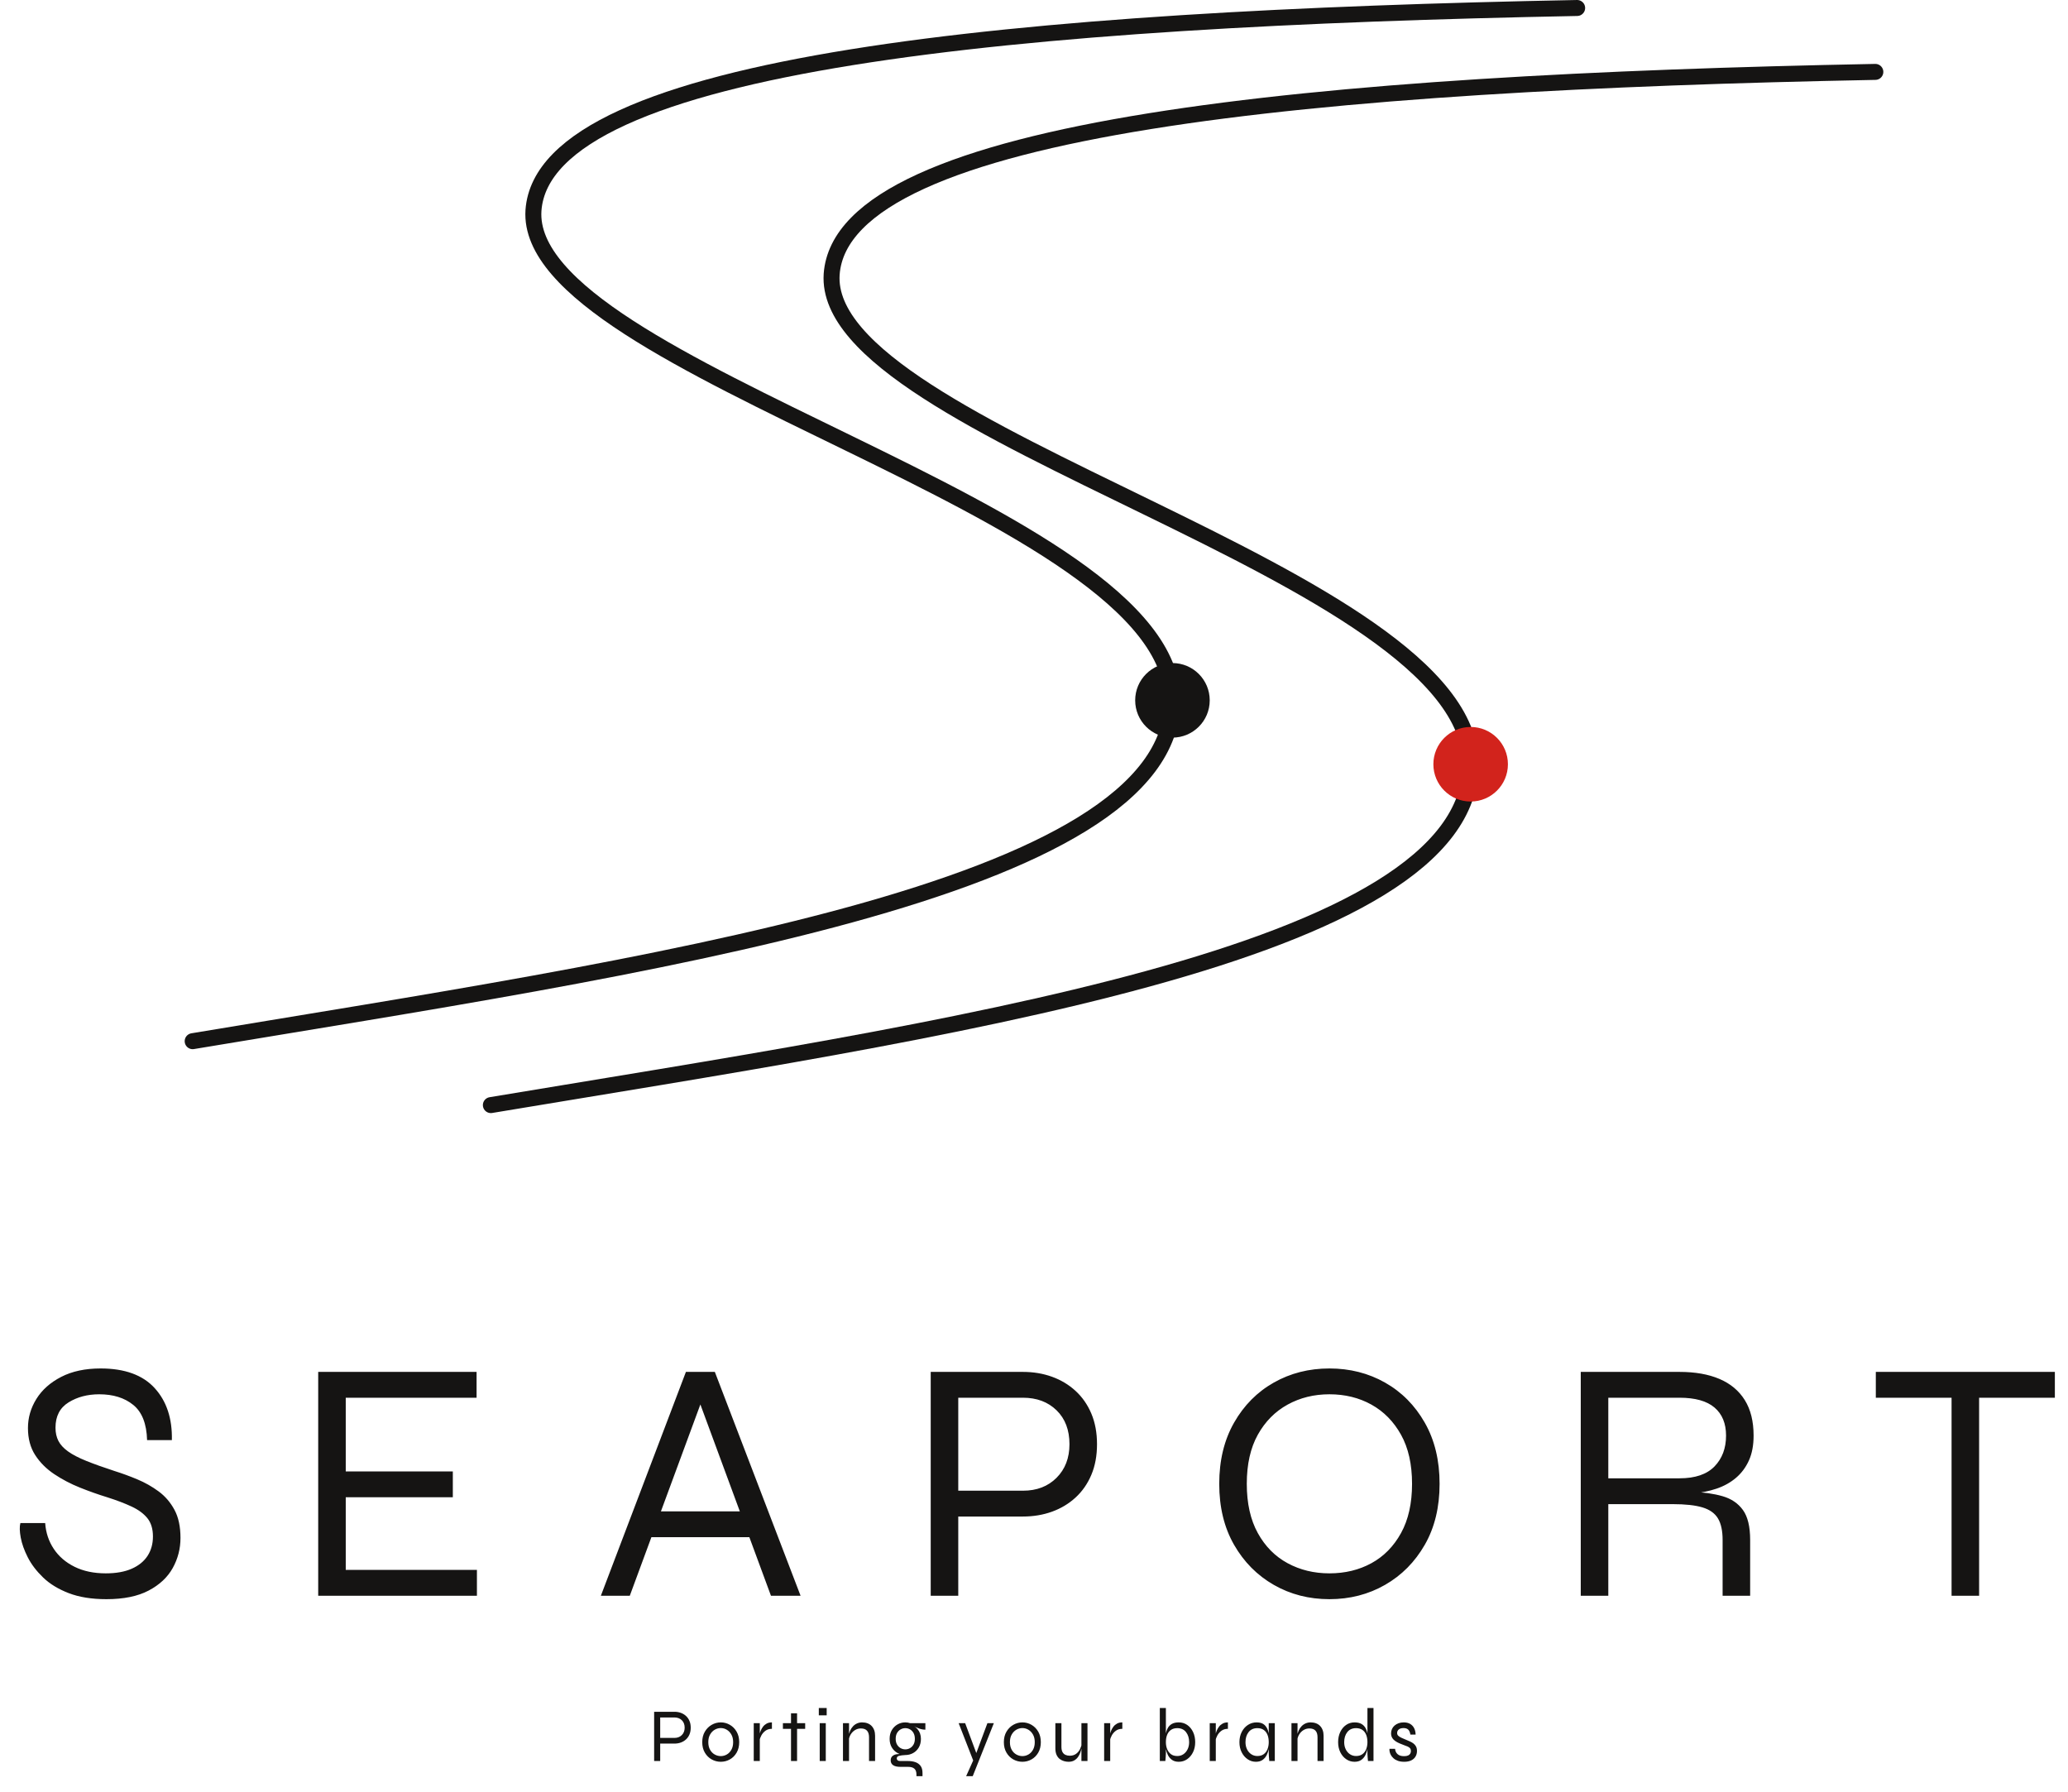
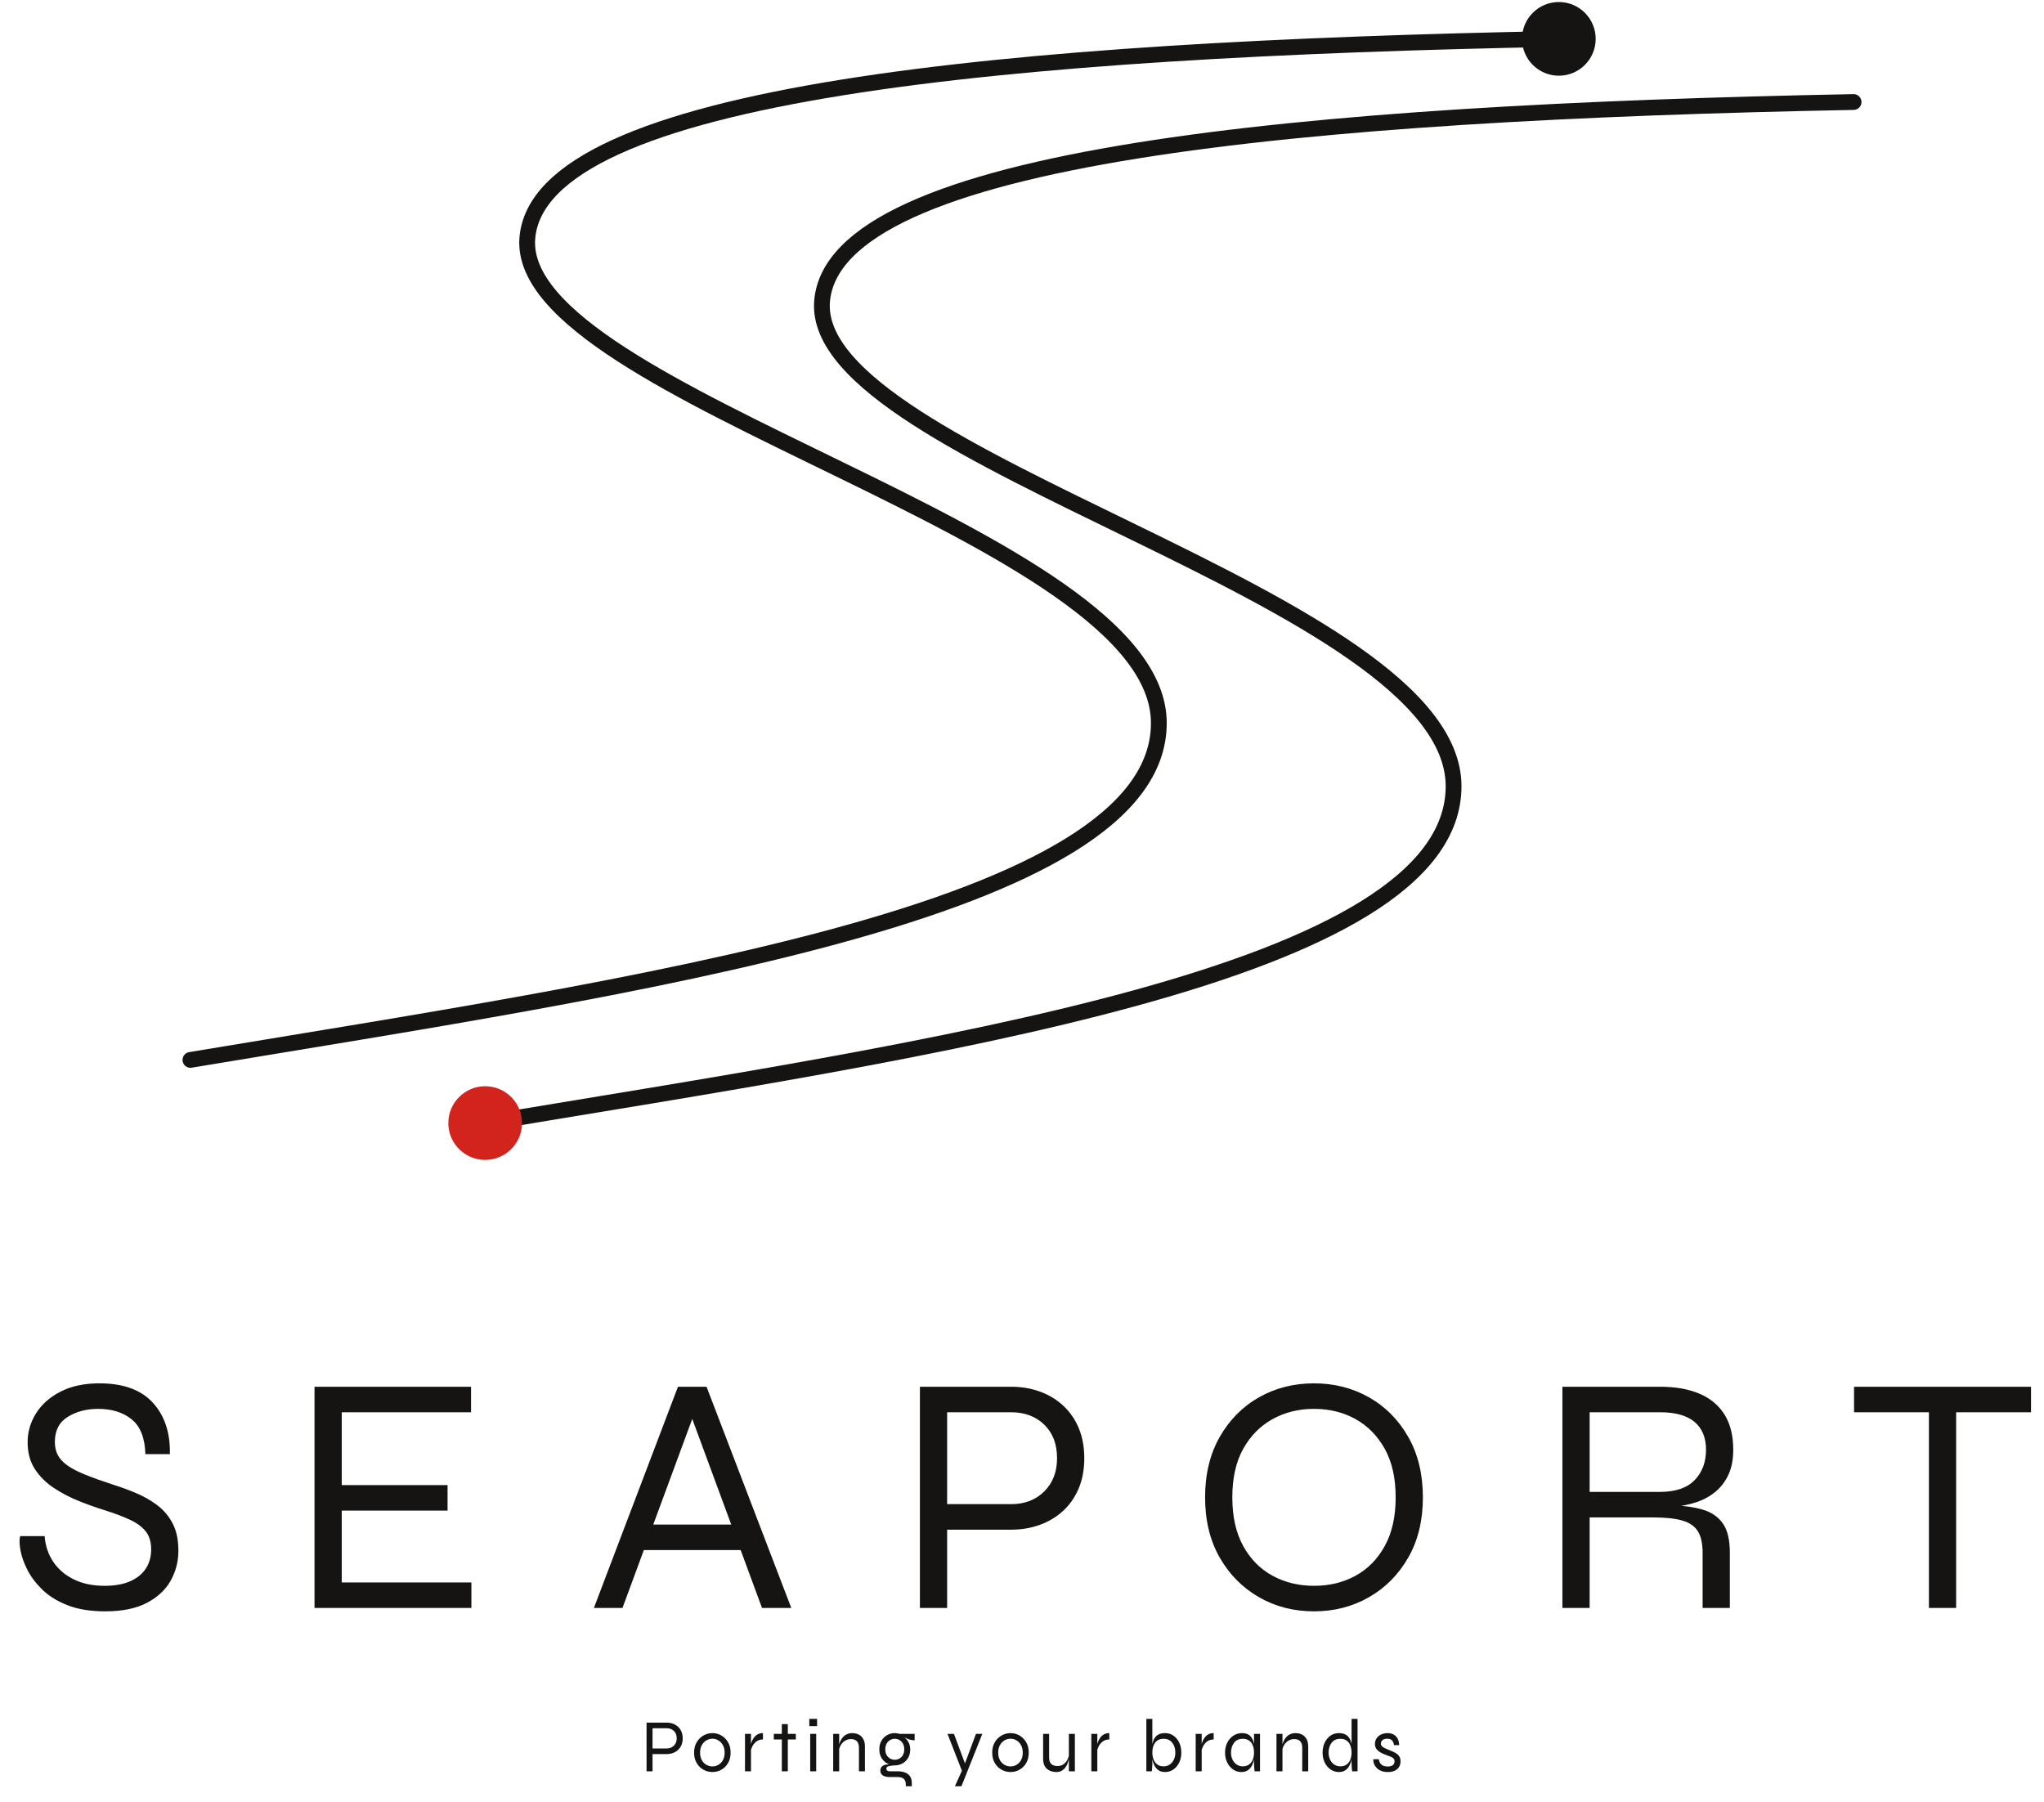
- <svg xmlns="http://www.w3.org/2000/svg" viewBox="0 0 1007.78 873.01" width="1007.78" height="873.01">
+ <svg xmlns="http://www.w3.org/2000/svg" viewBox="0.00 -15.27 1007.78 888.28" width="1007.78" height="888.28">
  <g transform="translate(93.892,3.892) scale(2.59494) translate(-40,-20)">
    <g fill="none" stroke="#151413" stroke-width="3.0" stroke-linecap="round">
      <path d="M300,20 C196,22 106,30 104,58 C102,88 224,114 224,150 C224,186 124,200 40,214" />
      <path transform="translate(56,12)" d="M300,20 C196,22 106,30 104,58 C102,88 224,114 224,150 C224,186 124,200 40,214" />
    </g>
-     <circle cx="224" cy="150" r="7.0" fill="#151413" />
-     <circle cx="280" cy="162" r="7.0" fill="#D2231C" />
+     <circle cx="300" cy="20" r="7.0" fill="#151413" />
+     <circle cx="96" cy="226" r="7.0" fill="#D2231C" />
  </g>
  <path d="M9.933 742.107H22.013Q22.517 749.154 26.208 754.691Q29.899 760.228 36.359 763.416Q42.819 766.604 51.543 766.604Q59.094 766.604 64.211 764.339Q69.329 762.074 71.929 758.047Q74.53 754.02 74.53 748.651Q74.53 743.114 71.845 739.758Q69.161 736.402 64.127 734.053Q59.094 731.704 52.215 729.523Q45.671 727.51 38.96 724.825Q32.248 722.141 26.46 718.282Q20.671 714.423 17.147 708.97Q13.624 703.516 13.624 695.798Q13.624 688.248 17.735 681.621Q21.845 674.993 29.815 670.882Q37.785 666.772 49.027 666.772Q66.644 666.772 75.369 676.335Q84.094 685.899 83.758 701.671H71.678Q71.342 689.758 64.966 684.557Q58.59 679.355 48.355 679.355Q39.798 679.355 33.423 683.298Q27.047 687.241 27.047 695.631Q27.047 699.322 28.473 702.09Q29.899 704.859 33.171 707.208Q36.443 709.557 42.064 711.822Q47.684 714.087 55.906 716.772Q61.275 718.449 66.896 720.798Q72.517 723.147 77.298 726.671Q82.08 730.194 85.017 735.647Q87.953 741.1 87.953 749.322Q87.953 757.208 84.178 764.003Q80.402 770.798 72.433 774.993Q64.463 779.188 51.879 779.188Q41.141 779.188 33.506 776.251Q25.872 773.315 21.006 768.617Q16.141 763.919 13.54 758.802Q10.939 753.684 10.1 749.154Q9.262 744.624 9.933 742.107ZM168.49 729.523V764.926H232.416V777.51H155.067V668.449H232.248V681.033H168.49V716.939H220.671V729.523ZM314.966 748.986V736.402H367.315V748.986ZM292.819 777.51 334.262 668.449H348.355L390.134 777.51H375.704L339.295 678.852H343.322L306.913 777.51ZM464.295 738.919V726.335H498.523Q508.59 726.335 514.882 720.043Q521.174 713.751 521.174 703.684Q521.174 693.282 514.882 687.157Q508.59 681.033 498.523 681.033H466.98V777.51H453.557V668.449H498.523Q506.074 668.449 512.617 670.798Q519.161 673.147 524.111 677.678Q529.06 682.208 531.829 688.751Q534.597 695.295 534.597 703.684Q534.597 712.074 531.829 718.617Q529.06 725.161 524.111 729.691Q519.161 734.221 512.617 736.57Q506.074 738.919 498.523 738.919ZM647.852 779.188Q632.919 779.188 620.755 772.225Q608.59 765.261 601.376 752.678Q594.161 740.094 594.161 722.98Q594.161 705.865 601.376 693.198Q608.59 680.53 620.755 673.651Q632.919 666.772 647.852 666.772Q662.785 666.772 674.949 673.651Q687.114 680.53 694.329 693.198Q701.543 705.865 701.543 722.98Q701.543 740.094 694.329 752.678Q687.114 765.261 674.949 772.225Q662.785 779.188 647.852 779.188ZM647.852 766.604Q659.262 766.604 668.322 761.654Q677.382 756.704 682.751 746.973Q688.121 737.241 688.121 722.98Q688.121 708.718 682.751 699.07Q677.382 689.423 668.322 684.389Q659.262 679.355 647.852 679.355Q636.611 679.355 627.466 684.389Q618.322 689.423 612.953 699.07Q607.584 708.718 607.584 722.98Q607.584 737.241 612.953 746.973Q618.322 756.704 627.466 761.654Q636.611 766.604 647.852 766.604ZM770.335 777.51V668.449H818.49Q829.899 668.449 837.953 671.889Q846.006 675.329 850.285 682.208Q854.564 689.087 854.564 699.49Q854.564 706.537 852.298 711.57Q850.033 716.604 846.006 720.043Q841.98 723.483 836.527 725.329Q831.074 727.174 824.698 727.678L824.194 726.839Q833.087 727.174 839.463 729.02Q845.839 730.865 849.362 735.731Q852.886 740.597 852.886 750.329V777.51H839.463V750.329Q839.463 743.617 837.198 739.842Q834.933 736.067 829.647 734.473Q824.362 732.879 815.134 732.879H783.758V777.51ZM783.758 720.295H818.49Q829.899 720.295 835.52 714.506Q841.141 708.718 841.141 699.49Q841.141 690.597 835.52 685.815Q829.899 681.033 818.49 681.033H783.758ZM914.127 668.449H1001.376V681.033H914.127ZM951.04 679.691H964.463V777.51H951.04Z" fill="#151413" />
  <path d="M321.137 849.557V846.788H328.668Q330.882 846.788 332.267 845.404Q333.651 844.02 333.651 841.805Q333.651 839.516 332.267 838.169Q330.882 836.822 328.668 836.822H321.728V858.047H318.775V834.053H328.668Q330.329 834.053 331.768 834.57Q333.208 835.087 334.297 836.084Q335.386 837.08 335.995 838.52Q336.604 839.959 336.604 841.805Q336.604 843.651 335.995 845.09Q335.386 846.53 334.297 847.527Q333.208 848.523 331.768 849.04Q330.329 849.557 328.668 849.557ZM351.258 858.416Q348.896 858.416 346.829 857.272Q344.762 856.127 343.488 853.968Q342.215 851.808 342.215 848.855Q342.215 845.902 343.488 843.743Q344.762 841.584 346.829 840.402Q348.896 839.221 351.258 839.221Q353.621 839.221 355.669 840.402Q357.718 841.584 358.973 843.743Q360.228 845.902 360.228 848.855Q360.228 851.808 358.973 853.968Q357.718 856.127 355.669 857.272Q353.621 858.416 351.258 858.416ZM351.258 855.647Q352.809 855.647 354.174 854.872Q355.54 854.097 356.408 852.565Q357.275 851.033 357.275 848.855Q357.275 846.678 356.408 845.146Q355.54 843.614 354.174 842.802Q352.809 841.99 351.258 841.99Q349.708 841.99 348.324 842.783Q346.939 843.577 346.053 845.109Q345.168 846.641 345.168 848.855Q345.168 851.033 346.035 852.565Q346.902 854.097 348.305 854.872Q349.708 855.647 351.258 855.647ZM367.315 839.59H370.268V858.047H367.315ZM376.174 842.359Q374.292 842.359 373.018 843.3Q371.745 844.241 371.025 845.589Q370.305 846.936 370.084 848.191L370.047 846.05Q370.047 845.718 370.194 844.943Q370.342 844.167 370.748 843.189Q371.154 842.211 371.837 841.307Q372.52 840.402 373.59 839.812Q374.661 839.221 376.174 839.221ZM381.527 839.59H392.379V842.359H381.527ZM385.476 834.792H388.429V858.047H385.476ZM402.862 832.208V835.788H399.023V832.208ZM399.466 839.59H402.419V858.047H399.466ZM410.798 839.59H413.751V858.047H410.798ZM420.1 839.221Q421.577 839.221 422.758 839.664Q423.939 840.107 424.751 840.956Q425.564 841.805 426.006 843.005Q426.449 844.204 426.449 845.718V858.047H423.496V846.456Q423.496 844.315 422.5 843.245Q421.503 842.174 419.51 842.174Q417.996 842.174 416.704 842.949Q415.413 843.725 414.582 845.072Q413.751 846.419 413.567 848.191L413.53 846.05Q413.715 844.5 414.287 843.245Q414.859 841.99 415.726 841.085Q416.594 840.181 417.72 839.701Q418.845 839.221 420.1 839.221ZM441.178 855.131Q439.221 855.131 437.468 854.189Q435.715 853.248 434.626 851.476Q433.537 849.704 433.537 847.231Q433.537 844.758 434.607 842.968Q435.678 841.178 437.413 840.199Q439.147 839.221 441.178 839.221Q441.805 839.221 442.377 839.313Q442.949 839.406 443.466 839.59H450.96V842.765Q449.372 842.765 447.803 842.174Q446.235 841.584 445.127 840.956L444.98 840.808Q446.272 841.51 447.102 842.47Q447.933 843.429 448.357 844.629Q448.782 845.829 448.782 847.231Q448.782 849.704 447.73 851.476Q446.678 853.248 444.943 854.189Q443.208 855.131 441.178 855.131ZM446.604 865.429V864.617Q446.604 862.661 445.589 861.775Q444.574 860.889 442.543 860.889H438.852Q437.634 860.889 436.73 860.686Q435.825 860.483 435.235 860.077Q434.644 859.671 434.349 859.08Q434.053 858.49 434.053 857.751Q434.053 856.349 434.902 855.629Q435.751 854.909 437.006 854.725Q438.262 854.54 439.406 854.725L441.178 855.131Q439.184 855.241 438.095 855.537Q437.006 855.832 437.006 856.792Q437.006 857.345 437.431 857.696Q437.855 858.047 438.704 858.047H442.543Q444.463 858.047 446.05 858.582Q447.637 859.117 448.597 860.391Q449.557 861.664 449.557 863.879V865.429ZM441.178 852.362Q442.396 852.362 443.448 851.772Q444.5 851.181 445.164 850.037Q445.829 848.892 445.829 847.231Q445.829 845.57 445.183 844.407Q444.537 843.245 443.466 842.636Q442.396 842.027 441.178 842.027Q439.96 842.027 438.889 842.636Q437.819 843.245 437.154 844.389Q436.49 845.533 436.49 847.231Q436.49 848.892 437.154 850.037Q437.819 851.181 438.889 851.772Q439.96 852.362 441.178 852.362ZM467.164 839.59H470.339L476.946 857.308L474.362 858.047ZM484.329 839.59 474.03 865.429H470.819L475.285 855.463L481.191 839.59ZM498.245 858.416Q495.882 858.416 493.815 857.272Q491.748 856.127 490.475 853.968Q489.201 851.808 489.201 848.855Q489.201 845.902 490.475 843.743Q491.748 841.584 493.815 840.402Q495.882 839.221 498.245 839.221Q500.607 839.221 502.656 840.402Q504.704 841.584 505.96 843.743Q507.215 845.902 507.215 848.855Q507.215 851.808 505.96 853.968Q504.704 856.127 502.656 857.272Q500.607 858.416 498.245 858.416ZM498.245 855.647Q499.795 855.647 501.161 854.872Q502.527 854.097 503.394 852.565Q504.262 851.033 504.262 848.855Q504.262 846.678 503.394 845.146Q502.527 843.614 501.161 842.802Q499.795 841.99 498.245 841.99Q496.694 841.99 495.31 842.783Q493.926 843.577 493.04 845.109Q492.154 846.641 492.154 848.855Q492.154 851.033 493.022 852.565Q493.889 854.097 495.292 854.872Q496.694 855.647 498.245 855.647ZM529.953 858.047H527V839.59H529.953ZM527.184 849.446 527.221 850.48Q527.184 850.923 527.018 851.845Q526.852 852.768 526.465 853.894Q526.077 855.02 525.357 856.053Q524.637 857.087 523.512 857.751Q522.386 858.416 520.725 858.416Q519.654 858.416 518.528 858.102Q517.402 857.788 516.443 857.068Q515.483 856.349 514.892 855.057Q514.302 853.765 514.302 851.845V839.59H517.255V851.107Q517.255 852.768 517.79 853.709Q518.325 854.651 519.248 855.057Q520.171 855.463 521.315 855.463Q523.198 855.463 524.453 854.503Q525.708 853.543 526.372 852.141Q527.037 850.738 527.184 849.446ZM538.074 839.59H541.027V858.047H538.074ZM546.933 842.359Q545.05 842.359 543.777 843.3Q542.503 844.241 541.783 845.589Q541.064 846.936 540.842 848.191L540.805 846.05Q540.805 845.718 540.953 844.943Q541.1 844.167 541.506 843.189Q541.913 842.211 542.595 841.307Q543.278 840.402 544.349 839.812Q545.419 839.221 546.933 839.221ZM574.433 858.416Q572.402 858.416 571.111 857.475Q569.819 856.533 569.099 855.038Q568.379 853.543 568.084 851.901Q567.788 850.258 567.788 848.855Q567.788 846.862 568.065 845.127Q568.342 843.392 569.043 842.063Q569.745 840.735 571.055 839.978Q572.366 839.221 574.433 839.221Q576.758 839.221 578.567 840.476Q580.376 841.731 581.409 843.909Q582.443 846.087 582.443 848.855Q582.443 851.624 581.372 853.783Q580.302 855.943 578.493 857.179Q576.684 858.416 574.433 858.416ZM573.694 855.61Q575.392 855.61 576.684 854.743Q577.976 853.876 578.733 852.344Q579.49 850.812 579.49 848.855Q579.49 845.902 577.976 843.964Q576.463 842.027 573.694 842.027Q571.849 842.027 570.612 842.894Q569.376 843.761 568.767 845.293Q568.158 846.825 568.158 848.855Q568.158 850.701 568.767 852.233Q569.376 853.765 570.594 854.688Q571.812 855.61 573.694 855.61ZM568.158 832.208V854.355Q568.158 855.02 568.065 856.127Q567.973 857.235 567.899 858.047H565.204V832.208ZM589.53 839.59H592.483V858.047H589.53ZM598.389 842.359Q596.506 842.359 595.233 843.3Q593.96 844.241 593.24 845.589Q592.52 846.936 592.298 848.191L592.262 846.05Q592.262 845.718 592.409 844.943Q592.557 844.167 592.963 843.189Q593.369 842.211 594.052 841.307Q594.735 840.402 595.805 839.812Q596.876 839.221 598.389 839.221ZM612.01 858.416Q609.832 858.416 608.005 857.179Q606.178 855.943 605.089 853.783Q604 851.624 604 848.855Q604 846.087 605.107 843.909Q606.215 841.731 608.116 840.476Q610.017 839.221 612.379 839.221Q614.963 839.221 616.31 840.532Q617.658 841.842 618.156 844.02Q618.654 846.198 618.654 848.855Q618.654 850.258 618.359 851.901Q618.064 853.543 617.344 855.038Q616.624 856.533 615.332 857.475Q614.04 858.416 612.01 858.416ZM612.748 855.61Q614.631 855.61 615.867 854.688Q617.104 853.765 617.694 852.233Q618.285 850.701 618.285 848.855Q618.285 846.825 617.676 845.293Q617.067 843.761 615.83 842.894Q614.594 842.027 612.748 842.027Q609.98 842.027 608.466 843.964Q606.953 845.902 606.953 848.855Q606.953 850.812 607.71 852.344Q608.466 853.876 609.777 854.743Q611.087 855.61 612.748 855.61ZM618.285 839.59H621.238V858.047H618.543Q618.543 858.047 618.488 857.382Q618.433 856.718 618.359 855.832Q618.285 854.946 618.285 854.355ZM629.359 839.59H632.312V858.047H629.359ZM638.661 839.221Q640.137 839.221 641.319 839.664Q642.5 840.107 643.312 840.956Q644.124 841.805 644.567 843.005Q645.01 844.204 645.01 845.718V858.047H642.057V846.456Q642.057 844.315 641.06 843.245Q640.064 842.174 638.07 842.174Q636.557 842.174 635.265 842.949Q633.973 843.725 633.142 845.072Q632.312 846.419 632.127 848.191L632.09 846.05Q632.275 844.5 632.847 843.245Q633.419 841.99 634.287 841.085Q635.154 840.181 636.28 839.701Q637.406 839.221 638.661 839.221ZM660.107 858.416Q657.892 858.416 656.065 857.179Q654.238 855.943 653.168 853.783Q652.097 851.624 652.097 848.855Q652.097 846.087 653.131 843.909Q654.164 841.731 655.973 840.476Q657.782 839.221 660.107 839.221Q662.174 839.221 663.485 839.978Q664.795 840.735 665.496 842.063Q666.198 843.392 666.475 845.127Q666.751 846.862 666.751 848.855Q666.751 850.258 666.456 851.901Q666.161 853.543 665.441 855.038Q664.721 856.533 663.429 857.475Q662.137 858.416 660.107 858.416ZM660.845 855.61Q662.728 855.61 663.965 854.688Q665.201 853.765 665.792 852.233Q666.382 850.701 666.382 848.855Q666.382 846.825 665.773 845.293Q665.164 843.761 663.928 842.894Q662.691 842.027 660.845 842.027Q658.077 842.027 656.564 843.964Q655.05 845.902 655.05 848.855Q655.05 850.812 655.807 852.344Q656.564 853.876 657.874 854.743Q659.184 855.61 660.845 855.61ZM666.382 832.208H669.335V858.047H666.641Q666.567 857.235 666.475 856.127Q666.382 855.02 666.382 854.355ZM677.124 852.104H679.855Q679.966 853.691 681.055 854.688Q682.144 855.684 684.211 855.684Q685.466 855.684 686.186 855.352Q686.906 855.02 687.238 854.448Q687.57 853.876 687.57 853.174Q687.57 852.325 687.146 851.827Q686.721 851.329 686.001 850.996Q685.282 850.664 684.359 850.369Q683.288 849.963 682.163 849.501Q681.037 849.04 680.059 848.394Q679.08 847.748 678.49 846.807Q677.899 845.865 677.899 844.537Q677.899 843.429 678.342 842.451Q678.785 841.473 679.616 840.753Q680.446 840.033 681.572 839.627Q682.698 839.221 684.064 839.221Q685.909 839.221 687.183 839.959Q688.456 840.698 689.139 842.045Q689.822 843.392 689.859 845.164H687.312Q687.053 843.503 686.26 842.746Q685.466 841.99 683.99 841.99Q682.476 841.99 681.664 842.654Q680.852 843.318 680.852 844.426Q680.852 845.238 681.443 845.773Q682.033 846.308 682.975 846.733Q683.916 847.157 684.986 847.6Q686.057 848.043 687.053 848.486Q688.05 848.929 688.825 849.52Q689.6 850.11 690.062 850.978Q690.523 851.845 690.523 853.137Q690.523 854.688 689.803 855.887Q689.084 857.087 687.699 857.751Q686.315 858.416 684.322 858.416Q682.513 858.416 681.24 857.954Q679.966 857.493 679.117 856.736Q678.268 855.98 677.807 855.131Q677.345 854.282 677.198 853.47Q677.05 852.657 677.124 852.104Z" fill="#151413" />
</svg>
